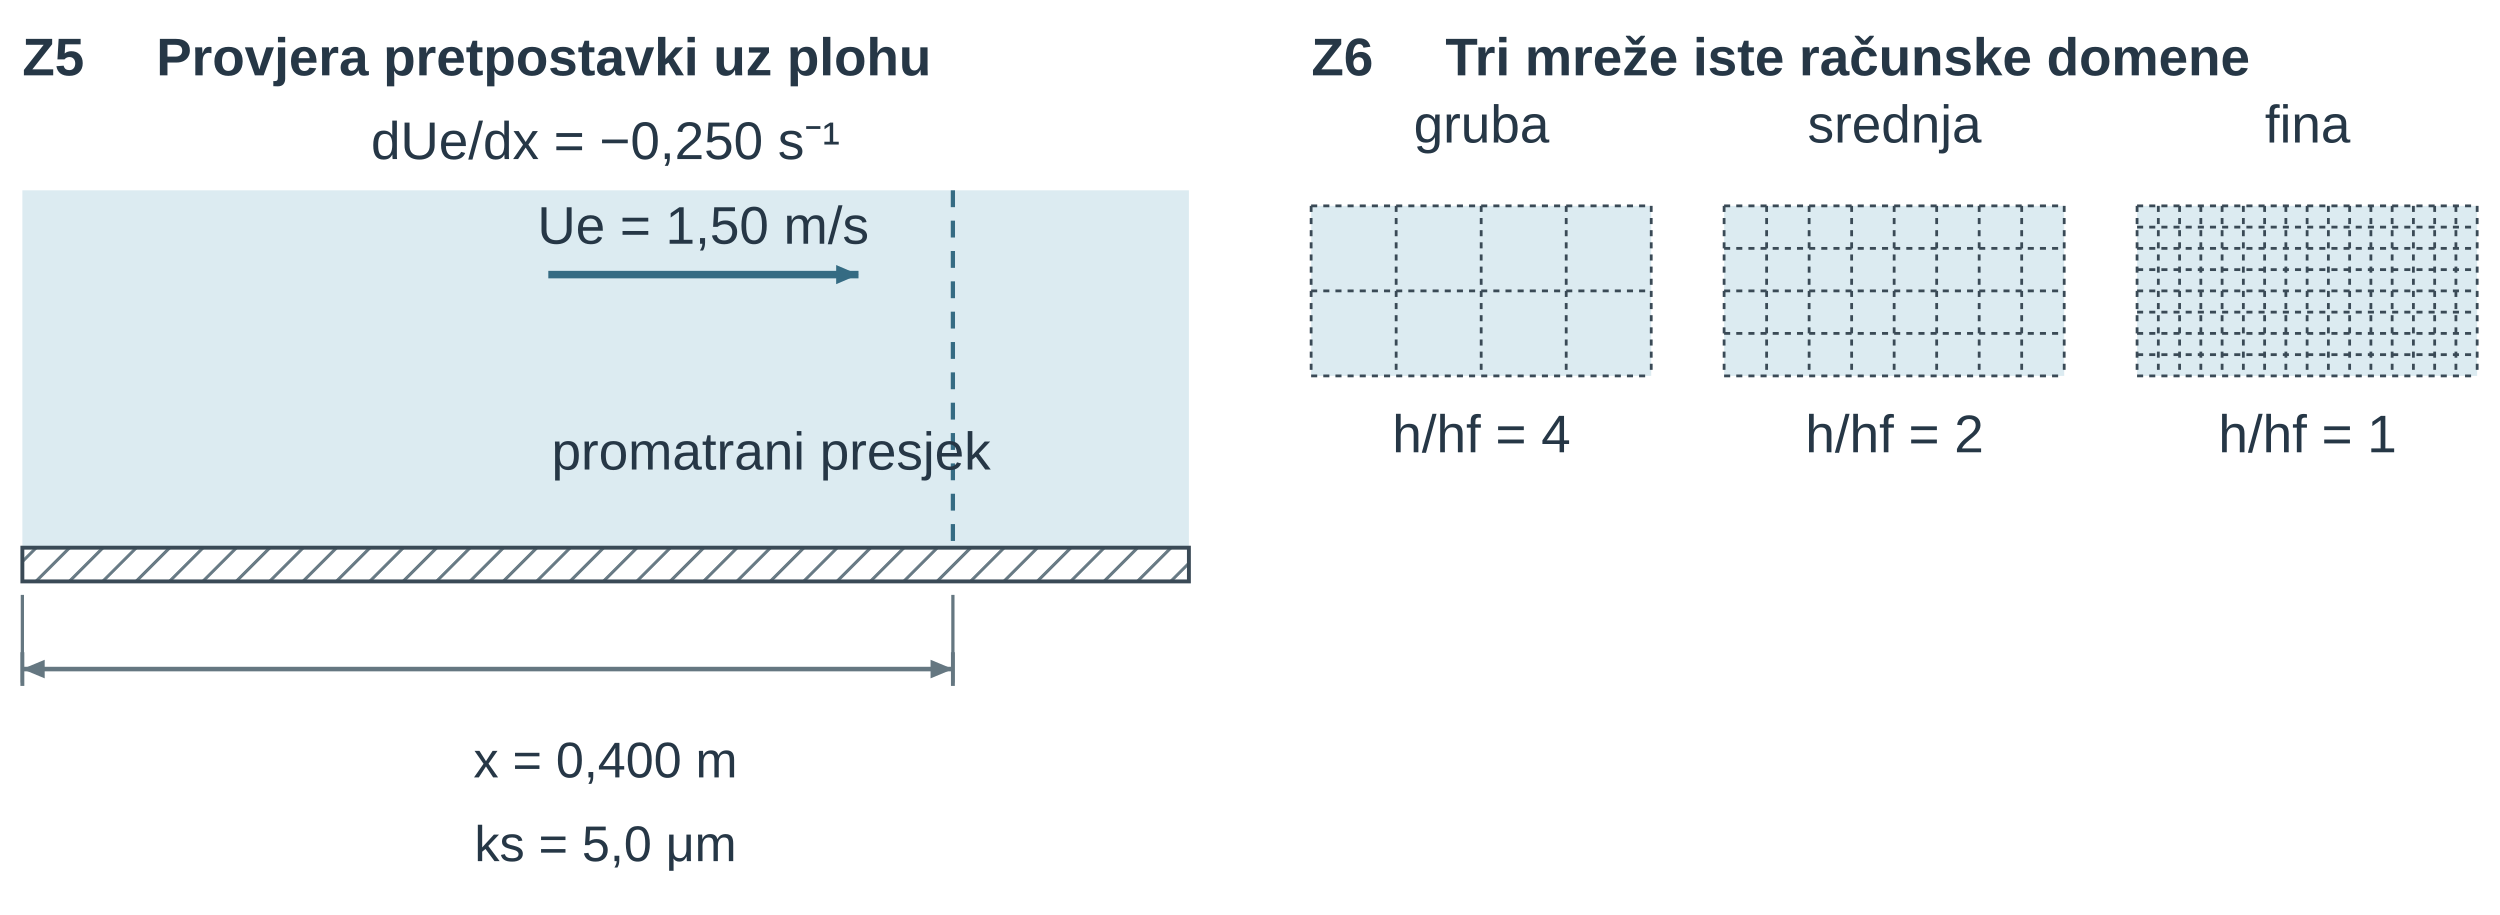
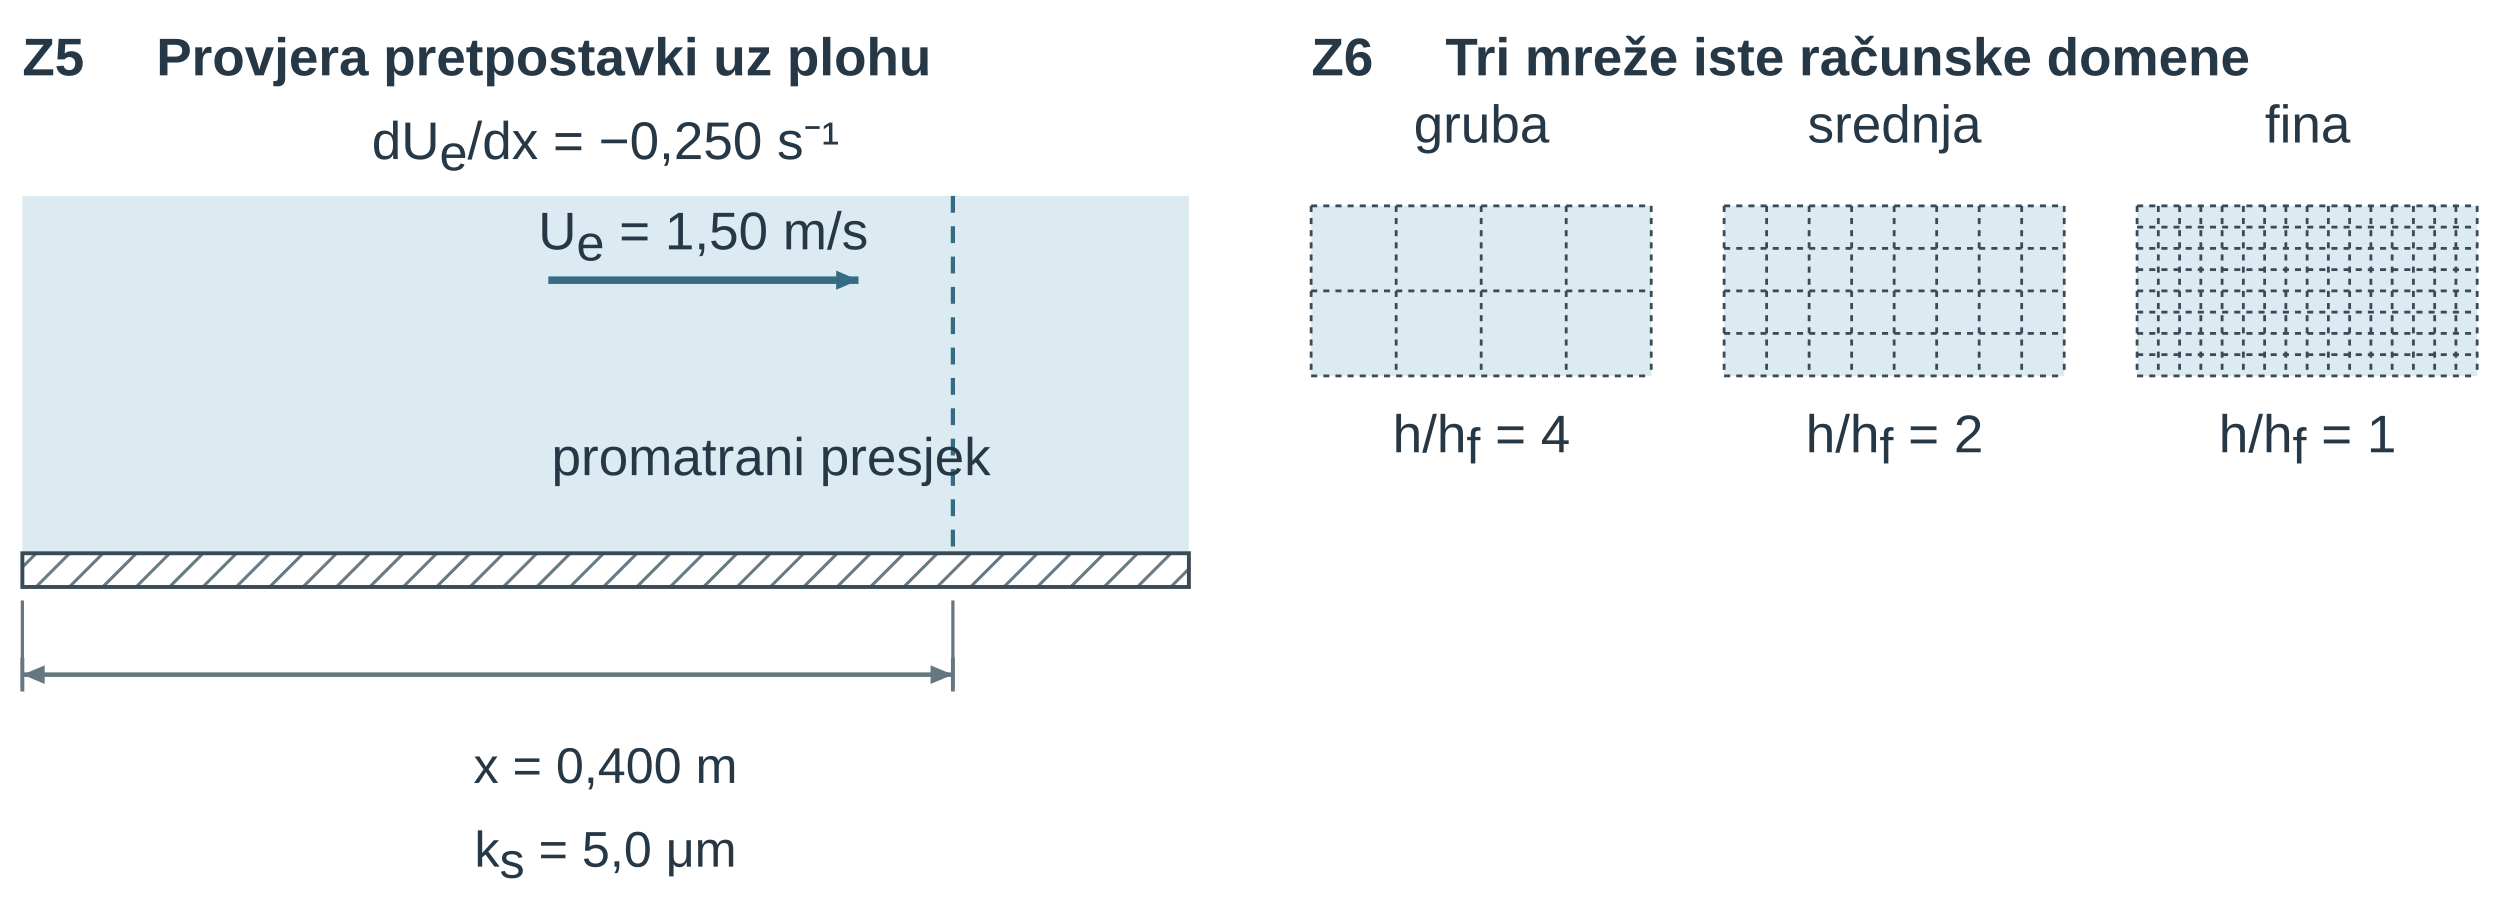
- <svg xmlns="http://www.w3.org/2000/svg" width="447.874pt" height="163.768pt" viewBox="0 0 447.874 163.768" role="img">
+ <svg xmlns="http://www.w3.org/2000/svg" width="447.874pt" height="164.768pt" viewBox="0 0 447.874 164.768" role="img">
  <defs>
    <pattern id="u12vs_hatch" width="7" height="7" patternUnits="userSpaceOnUse" patternTransform="rotate(45)">
      <line x1="0" y1="0" x2="0" y2="7" stroke="#657781" stroke-width="1.8" />
    </pattern>
    <marker id="u12vs_v" markerWidth="7" markerHeight="6" refX="7" refY="3" orient="auto">
      <path d="M0 0 L7 3 L0 6 Z" fill="#356b83" />
    </marker>
    <marker id="u12vs_dim" markerWidth="6" markerHeight="5" refX="6" refY="2.5" orient="auto-start-reverse">
      <path d="M0 0 L6 2.5 L0 5 Z" fill="#657781" />
    </marker>
    <marker id="u12vs_dimSmall" markerWidth="3" markerHeight="3" refX="3" refY="1.5" orient="auto-start-reverse">
      <path d="M0 0 L3 1.5 L0 3 Z" fill="#356b83" />
    </marker>
    <marker id="u12vs_forceMarker" markerWidth="7" markerHeight="6" refX="7" refY="3" orient="auto">
      <path d="M0 0 L7 3 L0 6 Z" fill="#356b83" />
    </marker>
    <marker id="u12vs_pressureMarker" markerWidth="7" markerHeight="6" refX="7" refY="3" orient="auto">
      <path d="M0 0 L7 3 L0 6 Z" fill="#356b83" />
    </marker>
    <marker id="u12vs_reactionMarker" markerWidth="7" markerHeight="6" refX="7" refY="3" orient="auto">
      <path d="M0 0 L7 3 L0 6 Z" fill="#356b83" />
    </marker>
    <marker id="u12vs_axisMarker" markerWidth="7" markerHeight="6" refX="7" refY="3" orient="auto">
      <path d="M0 0 L7 3 L0 6 Z" fill="#3a4a56" />
    </marker>
  </defs>
  <g font-family="Arial, Liberation Sans, sans-serif">
    <g transform="translate(4 13.5)">
      <text data-source-text="38" x="0" y="0" text-anchor="start" font-size="9.5" font-weight="600" fill="rgb(38, 55, 70)">Z5</text>
    </g>
    <g transform="translate(28 13.5)">
      <text data-source-text="39" x="0" y="0" text-anchor="start" font-size="9.5" font-weight="600" fill="rgb(38, 55, 70)">Provjera pretpostavki uz plohu</text>
    </g>
    <g transform="translate(108.469 28.5)">
-       <text data-source-text="41" x="0" y="0" text-anchor="middle" font-size="9.5" font-weight="400" fill="rgb(38, 55, 70)">dUe/dx = −0,250 s⁻¹</text>
-     </g>
-     <g transform="translate(-27.807 -383.27) scale(0.604)">
+       <text data-source-text="41" x="0" y="0" text-anchor="middle" font-size="9.5" font-weight="400" fill="rgb(38, 55, 70)">dU<tspan font-size="9" font-weight="400" font-style="normal" fill="rgb(38, 55, 70)" baseline-shift="-2">e</tspan>/dx = −0,250 s⁻¹</text>
+     </g>
+     <g transform="translate(-27.807 -382.27) scale(0.604)">
      <g transform="matrix(1 0 0 1 2.672 603)">
        <rect x="50" y="88" width="346" height="106" rx="0" fill="rgb(220, 235, 241)" stroke="none" stroke-width="1.2px" stroke-linecap="butt" stroke-linejoin="miter" stroke-dasharray="none" fill-opacity="1" stroke-opacity="1" opacity="1" marker-start="none" marker-mid="none" marker-end="none" data-source-geometry="96" />
      </g>
    </g>
-     <g transform="translate(-27.807 -383.27) scale(0.604)">
+     <g transform="translate(-27.807 -382.27) scale(0.604)">
      <g transform="matrix(1 0 0 1 2.672 603)">
        <rect x="50" y="194" width="346" height="10" rx="0" fill="url(#u12vs_hatch)" stroke="rgb(58, 74, 86)" stroke-width="1.159" stroke-linecap="butt" stroke-linejoin="miter" stroke-dasharray="none" fill-opacity="1" stroke-opacity="1" opacity="1" marker-start="none" marker-mid="none" marker-end="none" data-source-geometry="97" />
      </g>
    </g>
-     <g transform="translate(-27.807 -383.27) scale(0.604)">
+     <g transform="translate(-27.807 -382.27) scale(0.604)">
      <g transform="matrix(1 0 0 1 2.672 603)">
        <line x1="326" y1="88" x2="326" y2="194" stroke="rgb(53, 107, 131)" stroke-width="1.256" stroke-dasharray="5px, 4px" fill="rgb(58, 74, 86)" stroke-linecap="butt" stroke-linejoin="miter" fill-opacity="1" stroke-opacity="1" opacity="1" marker-start="none" marker-mid="none" marker-end="none" data-source-geometry="98" />
      </g>
    </g>
    <defs>
      <marker id="u12vs_v-print-4-99-marker-end" markerWidth="6.624" markerHeight="5.678" refX="7" refY="3" orient="auto" viewBox="0 0 7 6" markerUnits="userSpaceOnUse">
        <path d="M0 0 L7 3 L0 6 Z" fill="#356b83" />
      </marker>
    </defs>
-     <g transform="translate(-27.807 -383.27) scale(0.604)">
+     <g transform="translate(-27.807 -382.27) scale(0.604)">
      <g transform="matrix(1 0 0 1 2.672 603)">
        <path d="M206 113 L298 113" fill="none" stroke="rgb(53, 107, 131)" stroke-width="2.222" marker-end="url(#u12vs_v-print-4-99-marker-end)" stroke-linecap="butt" stroke-linejoin="miter" stroke-dasharray="none" fill-opacity="1" stroke-opacity="1" opacity="1" marker-start="none" marker-mid="none" data-source-geometry="99" />
      </g>
    </g>
-     <g transform="translate(-27.807 -383.27) scale(0.604)">
+     <g transform="translate(-27.807 -382.27) scale(0.604)">
      <g transform="matrix(1 0 0 1 2.672 603)">
        <line x1="50" y1="225" x2="50" y2="235" stroke="rgb(101, 119, 129)" stroke-width="1.159" fill="rgb(58, 74, 86)" stroke-linecap="butt" stroke-linejoin="miter" stroke-dasharray="none" fill-opacity="1" stroke-opacity="1" opacity="1" marker-start="none" marker-mid="none" marker-end="none" data-source-geometry="103" />
      </g>
    </g>
-     <g transform="translate(-27.807 -383.27) scale(0.604)">
+     <g transform="translate(-27.807 -382.27) scale(0.604)">
      <g transform="matrix(1 0 0 1 2.672 603)">
        <line x1="326" y1="225" x2="326" y2="235" stroke="rgb(101, 119, 129)" stroke-width="1.159" fill="rgb(58, 74, 86)" stroke-linecap="butt" stroke-linejoin="miter" stroke-dasharray="none" fill-opacity="1" stroke-opacity="1" opacity="1" marker-start="none" marker-mid="none" marker-end="none" data-source-geometry="104" />
      </g>
    </g>
    <defs>
      <marker id="u12vs_dim-print-4-105-marker-start" markerWidth="6.624" markerHeight="5.52" refX="6" refY="2.5" orient="auto-start-reverse" viewBox="0 0 6 5" markerUnits="userSpaceOnUse">
        <path d="M0 0 L6 2.5 L0 5 Z" fill="#657781" />
      </marker>
    </defs>
    <defs>
      <marker id="u12vs_dim-print-4-105-marker-end" markerWidth="6.624" markerHeight="5.52" refX="6" refY="2.5" orient="auto-start-reverse" viewBox="0 0 6 5" markerUnits="userSpaceOnUse">
        <path d="M0 0 L6 2.5 L0 5 Z" fill="#657781" />
      </marker>
    </defs>
-     <g transform="translate(-27.807 -383.27) scale(0.604)">
+     <g transform="translate(-27.807 -382.27) scale(0.604)">
      <g transform="matrix(1 0 0 1 2.672 603)">
        <path d="M50 230 L326 230" fill="none" stroke="rgb(101, 119, 129)" stroke-width="1.352" marker-start="url(#u12vs_dim-print-4-105-marker-start)" marker-end="url(#u12vs_dim-print-4-105-marker-end)" stroke-linecap="butt" stroke-linejoin="miter" stroke-dasharray="none" fill-opacity="1" stroke-opacity="1" opacity="1" marker-mid="none" data-source-geometry="105" />
      </g>
    </g>
-     <g transform="translate(-27.807 -383.27) scale(0.604)">
+     <g transform="translate(-27.807 -382.27) scale(0.604)">
      <g transform="matrix(1 0 0 1 2.672 603)">
        <line x1="50" y1="208" x2="50" y2="234" stroke="rgb(101, 119, 129)" stroke-width="0.966" fill="rgb(58, 74, 86)" stroke-linecap="butt" stroke-linejoin="miter" stroke-dasharray="none" fill-opacity="1" stroke-opacity="1" opacity="1" marker-start="none" marker-mid="none" marker-end="none" data-source-geometry="107" />
      </g>
    </g>
-     <g transform="translate(-27.807 -383.27) scale(0.604)">
+     <g transform="translate(-27.807 -382.27) scale(0.604)">
      <g transform="matrix(1 0 0 1 2.672 603)">
        <line x1="326" y1="208" x2="326" y2="234" stroke="rgb(101, 119, 129)" stroke-width="0.966" fill="rgb(58, 74, 86)" stroke-linecap="butt" stroke-linejoin="miter" stroke-dasharray="none" fill-opacity="1" stroke-opacity="1" opacity="1" marker-start="none" marker-mid="none" marker-end="none" data-source-geometry="108" />
      </g>
    </g>
-     <g transform="translate(125.981 43.662)">
-       <text data-source-text="40" x="0" y="0" text-anchor="middle" font-size="9.5" font-weight="400" fill="rgb(38, 55, 70)">Ue = 1,50 m/s</text>
-     </g>
-     <g transform="translate(98.807 84.121)">
+     <g transform="translate(125.981 44.662)">
+       <text data-source-text="40" x="0" y="0" text-anchor="middle" font-size="9.5" font-weight="400" fill="rgb(38, 55, 70)">U<tspan font-size="9" font-weight="400" font-style="normal" fill="rgb(38, 55, 70)" baseline-shift="-2">e</tspan> = 1,50 m/s</text>
+     </g>
+     <g transform="translate(98.807 85.121)">
      <text data-source-text="42" x="0" y="0" text-anchor="start" font-size="9.5" font-weight="400" fill="rgb(38, 55, 70)">promatrani presjek</text>
    </g>
-     <g transform="translate(108.469 139.268)">
+     <g transform="translate(108.469 140.268)">
      <text data-source-text="43" x="0" y="0" text-anchor="middle" font-size="9" font-weight="400" fill="rgb(38, 55, 70)">x = 0,400 m</text>
    </g>
-     <g transform="translate(108.469 154.268)">
-       <text data-source-text="44" x="0" y="0" text-anchor="middle" font-size="9" font-weight="400" fill="rgb(38, 55, 70)">ks = 5,0 μm</text>
+     <g transform="translate(108.469 155.268)">
+       <text data-source-text="44" x="0" y="0" text-anchor="middle" font-size="9" font-weight="400" fill="rgb(38, 55, 70)">k<tspan font-size="9" font-weight="400" font-style="normal" fill="rgb(38, 55, 70)" baseline-shift="-2">s</tspan> = 5,0 μm</text>
    </g>
    <g transform="translate(230.937 0)">
      <g transform="translate(4 13.5)">
        <text data-source-text="45" x="0" y="0" text-anchor="start" font-size="9.5" font-weight="600" fill="rgb(38, 55, 70)">Z6</text>
      </g>
      <g transform="translate(28 13.5)">
        <text data-source-text="46" x="0" y="0" text-anchor="start" font-size="9.5" font-weight="600" fill="rgb(38, 55, 70)">Tri mreže iste računske domene</text>
      </g>
      <g transform="translate(-244.478 -345.552) scale(0.544)">
        <g transform="matrix(1 0 0 1 425.672 603)">
          <rect x="31" y="100" width="112" height="56" rx="0" fill="rgb(220, 235, 241)" stroke="none" stroke-width="1.2px" stroke-linecap="butt" stroke-linejoin="miter" stroke-dasharray="none" fill-opacity="1" stroke-opacity="1" opacity="1" marker-start="none" marker-mid="none" marker-end="none" data-source-geometry="112" />
        </g>
      </g>
      <g transform="translate(-244.478 -345.552) scale(0.544)">
        <g transform="matrix(1 0 0 1 425.672 603)">
          <line x1="31.0" y1="100" x2="31.0" y2="156" stroke="rgb(58, 74, 86)" stroke-width="0.919" stroke-dasharray="2px, 2px" fill="rgb(58, 74, 86)" stroke-linecap="butt" stroke-linejoin="miter" fill-opacity="1" stroke-opacity="1" opacity="1" marker-start="none" marker-mid="none" marker-end="none" data-source-geometry="113" />
        </g>
      </g>
      <g transform="translate(-244.478 -345.552) scale(0.544)">
        <g transform="matrix(1 0 0 1 425.672 603)">
          <line x1="59.0" y1="100" x2="59.0" y2="156" stroke="rgb(58, 74, 86)" stroke-width="0.919" stroke-dasharray="2px, 2px" fill="rgb(58, 74, 86)" stroke-linecap="butt" stroke-linejoin="miter" fill-opacity="1" stroke-opacity="1" opacity="1" marker-start="none" marker-mid="none" marker-end="none" data-source-geometry="114" />
        </g>
      </g>
      <g transform="translate(-244.478 -345.552) scale(0.544)">
        <g transform="matrix(1 0 0 1 425.672 603)">
          <line x1="87.0" y1="100" x2="87.0" y2="156" stroke="rgb(58, 74, 86)" stroke-width="0.919" stroke-dasharray="2px, 2px" fill="rgb(58, 74, 86)" stroke-linecap="butt" stroke-linejoin="miter" fill-opacity="1" stroke-opacity="1" opacity="1" marker-start="none" marker-mid="none" marker-end="none" data-source-geometry="115" />
        </g>
      </g>
      <g transform="translate(-244.478 -345.552) scale(0.544)">
        <g transform="matrix(1 0 0 1 425.672 603)">
          <line x1="115.0" y1="100" x2="115.0" y2="156" stroke="rgb(58, 74, 86)" stroke-width="0.919" stroke-dasharray="2px, 2px" fill="rgb(58, 74, 86)" stroke-linecap="butt" stroke-linejoin="miter" fill-opacity="1" stroke-opacity="1" opacity="1" marker-start="none" marker-mid="none" marker-end="none" data-source-geometry="116" />
        </g>
      </g>
      <g transform="translate(-244.478 -345.552) scale(0.544)">
        <g transform="matrix(1 0 0 1 425.672 603)">
          <line x1="143.0" y1="100" x2="143.0" y2="156" stroke="rgb(58, 74, 86)" stroke-width="0.919" stroke-dasharray="2px, 2px" fill="rgb(58, 74, 86)" stroke-linecap="butt" stroke-linejoin="miter" fill-opacity="1" stroke-opacity="1" opacity="1" marker-start="none" marker-mid="none" marker-end="none" data-source-geometry="117" />
        </g>
      </g>
      <g transform="translate(-244.478 -345.552) scale(0.544)">
        <g transform="matrix(1 0 0 1 425.672 603)">
          <line x1="31" y1="100.0" x2="143" y2="100.0" stroke="rgb(58, 74, 86)" stroke-width="0.919" stroke-dasharray="2px, 2px" fill="rgb(58, 74, 86)" stroke-linecap="butt" stroke-linejoin="miter" fill-opacity="1" stroke-opacity="1" opacity="1" marker-start="none" marker-mid="none" marker-end="none" data-source-geometry="118" />
        </g>
      </g>
      <g transform="translate(-244.478 -345.552) scale(0.544)">
        <g transform="matrix(1 0 0 1 425.672 603)">
          <line x1="31" y1="128.0" x2="143" y2="128.0" stroke="rgb(58, 74, 86)" stroke-width="0.919" stroke-dasharray="2px, 2px" fill="rgb(58, 74, 86)" stroke-linecap="butt" stroke-linejoin="miter" fill-opacity="1" stroke-opacity="1" opacity="1" marker-start="none" marker-mid="none" marker-end="none" data-source-geometry="119" />
        </g>
      </g>
      <g transform="translate(-244.478 -345.552) scale(0.544)">
        <g transform="matrix(1 0 0 1 425.672 603)">
          <line x1="31" y1="156.0" x2="143" y2="156.0" stroke="rgb(58, 74, 86)" stroke-width="0.919" stroke-dasharray="2px, 2px" fill="rgb(58, 74, 86)" stroke-linecap="butt" stroke-linejoin="miter" fill-opacity="1" stroke-opacity="1" opacity="1" marker-start="none" marker-mid="none" marker-end="none" data-source-geometry="120" />
        </g>
      </g>
      <g transform="translate(-244.478 -345.552) scale(0.544)">
        <g transform="matrix(1 0 0 1 425.672 603)">
          <rect x="167" y="100" width="112" height="56" rx="0" fill="rgb(220, 235, 241)" stroke="none" stroke-width="1.2px" stroke-linecap="butt" stroke-linejoin="miter" stroke-dasharray="none" fill-opacity="1" stroke-opacity="1" opacity="1" marker-start="none" marker-mid="none" marker-end="none" data-source-geometry="123" />
        </g>
      </g>
      <g transform="translate(-244.478 -345.552) scale(0.544)">
        <g transform="matrix(1 0 0 1 425.672 603)">
          <line x1="167.0" y1="100" x2="167.0" y2="156" stroke="rgb(58, 74, 86)" stroke-width="0.919" stroke-dasharray="2px, 2px" fill="rgb(58, 74, 86)" stroke-linecap="butt" stroke-linejoin="miter" fill-opacity="1" stroke-opacity="1" opacity="1" marker-start="none" marker-mid="none" marker-end="none" data-source-geometry="124" />
        </g>
      </g>
      <g transform="translate(-244.478 -345.552) scale(0.544)">
        <g transform="matrix(1 0 0 1 425.672 603)">
          <line x1="181.0" y1="100" x2="181.0" y2="156" stroke="rgb(58, 74, 86)" stroke-width="0.919" stroke-dasharray="2px, 2px" fill="rgb(58, 74, 86)" stroke-linecap="butt" stroke-linejoin="miter" fill-opacity="1" stroke-opacity="1" opacity="1" marker-start="none" marker-mid="none" marker-end="none" data-source-geometry="125" />
        </g>
      </g>
      <g transform="translate(-244.478 -345.552) scale(0.544)">
        <g transform="matrix(1 0 0 1 425.672 603)">
          <line x1="195.0" y1="100" x2="195.0" y2="156" stroke="rgb(58, 74, 86)" stroke-width="0.919" stroke-dasharray="2px, 2px" fill="rgb(58, 74, 86)" stroke-linecap="butt" stroke-linejoin="miter" fill-opacity="1" stroke-opacity="1" opacity="1" marker-start="none" marker-mid="none" marker-end="none" data-source-geometry="126" />
        </g>
      </g>
      <g transform="translate(-244.478 -345.552) scale(0.544)">
        <g transform="matrix(1 0 0 1 425.672 603)">
          <line x1="209.0" y1="100" x2="209.0" y2="156" stroke="rgb(58, 74, 86)" stroke-width="0.919" stroke-dasharray="2px, 2px" fill="rgb(58, 74, 86)" stroke-linecap="butt" stroke-linejoin="miter" fill-opacity="1" stroke-opacity="1" opacity="1" marker-start="none" marker-mid="none" marker-end="none" data-source-geometry="127" />
        </g>
      </g>
      <g transform="translate(-244.478 -345.552) scale(0.544)">
        <g transform="matrix(1 0 0 1 425.672 603)">
          <line x1="223.0" y1="100" x2="223.0" y2="156" stroke="rgb(58, 74, 86)" stroke-width="0.919" stroke-dasharray="2px, 2px" fill="rgb(58, 74, 86)" stroke-linecap="butt" stroke-linejoin="miter" fill-opacity="1" stroke-opacity="1" opacity="1" marker-start="none" marker-mid="none" marker-end="none" data-source-geometry="128" />
        </g>
      </g>
      <g transform="translate(-244.478 -345.552) scale(0.544)">
        <g transform="matrix(1 0 0 1 425.672 603)">
          <line x1="237.0" y1="100" x2="237.0" y2="156" stroke="rgb(58, 74, 86)" stroke-width="0.919" stroke-dasharray="2px, 2px" fill="rgb(58, 74, 86)" stroke-linecap="butt" stroke-linejoin="miter" fill-opacity="1" stroke-opacity="1" opacity="1" marker-start="none" marker-mid="none" marker-end="none" data-source-geometry="129" />
        </g>
      </g>
      <g transform="translate(-244.478 -345.552) scale(0.544)">
        <g transform="matrix(1 0 0 1 425.672 603)">
          <line x1="251.0" y1="100" x2="251.0" y2="156" stroke="rgb(58, 74, 86)" stroke-width="0.919" stroke-dasharray="2px, 2px" fill="rgb(58, 74, 86)" stroke-linecap="butt" stroke-linejoin="miter" fill-opacity="1" stroke-opacity="1" opacity="1" marker-start="none" marker-mid="none" marker-end="none" data-source-geometry="130" />
        </g>
      </g>
      <g transform="translate(-244.478 -345.552) scale(0.544)">
        <g transform="matrix(1 0 0 1 425.672 603)">
          <line x1="265.0" y1="100" x2="265.0" y2="156" stroke="rgb(58, 74, 86)" stroke-width="0.919" stroke-dasharray="2px, 2px" fill="rgb(58, 74, 86)" stroke-linecap="butt" stroke-linejoin="miter" fill-opacity="1" stroke-opacity="1" opacity="1" marker-start="none" marker-mid="none" marker-end="none" data-source-geometry="131" />
        </g>
      </g>
      <g transform="translate(-244.478 -345.552) scale(0.544)">
        <g transform="matrix(1 0 0 1 425.672 603)">
          <line x1="279.0" y1="100" x2="279.0" y2="156" stroke="rgb(58, 74, 86)" stroke-width="0.919" stroke-dasharray="2px, 2px" fill="rgb(58, 74, 86)" stroke-linecap="butt" stroke-linejoin="miter" fill-opacity="1" stroke-opacity="1" opacity="1" marker-start="none" marker-mid="none" marker-end="none" data-source-geometry="132" />
        </g>
      </g>
      <g transform="translate(-244.478 -345.552) scale(0.544)">
        <g transform="matrix(1 0 0 1 425.672 603)">
          <line x1="167" y1="100.0" x2="279" y2="100.0" stroke="rgb(58, 74, 86)" stroke-width="0.919" stroke-dasharray="2px, 2px" fill="rgb(58, 74, 86)" stroke-linecap="butt" stroke-linejoin="miter" fill-opacity="1" stroke-opacity="1" opacity="1" marker-start="none" marker-mid="none" marker-end="none" data-source-geometry="133" />
        </g>
      </g>
      <g transform="translate(-244.478 -345.552) scale(0.544)">
        <g transform="matrix(1 0 0 1 425.672 603)">
          <line x1="167" y1="114.0" x2="279" y2="114.0" stroke="rgb(58, 74, 86)" stroke-width="0.919" stroke-dasharray="2px, 2px" fill="rgb(58, 74, 86)" stroke-linecap="butt" stroke-linejoin="miter" fill-opacity="1" stroke-opacity="1" opacity="1" marker-start="none" marker-mid="none" marker-end="none" data-source-geometry="134" />
        </g>
      </g>
      <g transform="translate(-244.478 -345.552) scale(0.544)">
        <g transform="matrix(1 0 0 1 425.672 603)">
          <line x1="167" y1="128.0" x2="279" y2="128.0" stroke="rgb(58, 74, 86)" stroke-width="0.919" stroke-dasharray="2px, 2px" fill="rgb(58, 74, 86)" stroke-linecap="butt" stroke-linejoin="miter" fill-opacity="1" stroke-opacity="1" opacity="1" marker-start="none" marker-mid="none" marker-end="none" data-source-geometry="135" />
        </g>
      </g>
      <g transform="translate(-244.478 -345.552) scale(0.544)">
        <g transform="matrix(1 0 0 1 425.672 603)">
          <line x1="167" y1="142.0" x2="279" y2="142.0" stroke="rgb(58, 74, 86)" stroke-width="0.919" stroke-dasharray="2px, 2px" fill="rgb(58, 74, 86)" stroke-linecap="butt" stroke-linejoin="miter" fill-opacity="1" stroke-opacity="1" opacity="1" marker-start="none" marker-mid="none" marker-end="none" data-source-geometry="136" />
        </g>
      </g>
      <g transform="translate(-244.478 -345.552) scale(0.544)">
        <g transform="matrix(1 0 0 1 425.672 603)">
          <line x1="167" y1="156.0" x2="279" y2="156.0" stroke="rgb(58, 74, 86)" stroke-width="0.919" stroke-dasharray="2px, 2px" fill="rgb(58, 74, 86)" stroke-linecap="butt" stroke-linejoin="miter" fill-opacity="1" stroke-opacity="1" opacity="1" marker-start="none" marker-mid="none" marker-end="none" data-source-geometry="137" />
        </g>
      </g>
      <g transform="translate(-244.478 -345.552) scale(0.544)">
        <g transform="matrix(1 0 0 1 425.672 603)">
          <rect x="303" y="100" width="112" height="56" rx="0" fill="rgb(220, 235, 241)" stroke="none" stroke-width="1.2px" stroke-linecap="butt" stroke-linejoin="miter" stroke-dasharray="none" fill-opacity="1" stroke-opacity="1" opacity="1" marker-start="none" marker-mid="none" marker-end="none" data-source-geometry="140" />
        </g>
      </g>
      <g transform="translate(-244.478 -345.552) scale(0.544)">
        <g transform="matrix(1 0 0 1 425.672 603)">
          <line x1="303.0" y1="100" x2="303.0" y2="156" stroke="rgb(58, 74, 86)" stroke-width="0.919" stroke-dasharray="2px, 2px" fill="rgb(58, 74, 86)" stroke-linecap="butt" stroke-linejoin="miter" fill-opacity="1" stroke-opacity="1" opacity="1" marker-start="none" marker-mid="none" marker-end="none" data-source-geometry="141" />
        </g>
      </g>
      <g transform="translate(-244.478 -345.552) scale(0.544)">
        <g transform="matrix(1 0 0 1 425.672 603)">
          <line x1="310.0" y1="100" x2="310.0" y2="156" stroke="rgb(58, 74, 86)" stroke-width="0.919" stroke-dasharray="2px, 2px" fill="rgb(58, 74, 86)" stroke-linecap="butt" stroke-linejoin="miter" fill-opacity="1" stroke-opacity="1" opacity="1" marker-start="none" marker-mid="none" marker-end="none" data-source-geometry="142" />
        </g>
      </g>
      <g transform="translate(-244.478 -345.552) scale(0.544)">
        <g transform="matrix(1 0 0 1 425.672 603)">
          <line x1="317.0" y1="100" x2="317.0" y2="156" stroke="rgb(58, 74, 86)" stroke-width="0.919" stroke-dasharray="2px, 2px" fill="rgb(58, 74, 86)" stroke-linecap="butt" stroke-linejoin="miter" fill-opacity="1" stroke-opacity="1" opacity="1" marker-start="none" marker-mid="none" marker-end="none" data-source-geometry="143" />
        </g>
      </g>
      <g transform="translate(-244.478 -345.552) scale(0.544)">
        <g transform="matrix(1 0 0 1 425.672 603)">
          <line x1="324.0" y1="100" x2="324.0" y2="156" stroke="rgb(58, 74, 86)" stroke-width="0.919" stroke-dasharray="2px, 2px" fill="rgb(58, 74, 86)" stroke-linecap="butt" stroke-linejoin="miter" fill-opacity="1" stroke-opacity="1" opacity="1" marker-start="none" marker-mid="none" marker-end="none" data-source-geometry="144" />
        </g>
      </g>
      <g transform="translate(-244.478 -345.552) scale(0.544)">
        <g transform="matrix(1 0 0 1 425.672 603)">
          <line x1="331.0" y1="100" x2="331.0" y2="156" stroke="rgb(58, 74, 86)" stroke-width="0.919" stroke-dasharray="2px, 2px" fill="rgb(58, 74, 86)" stroke-linecap="butt" stroke-linejoin="miter" fill-opacity="1" stroke-opacity="1" opacity="1" marker-start="none" marker-mid="none" marker-end="none" data-source-geometry="145" />
        </g>
      </g>
      <g transform="translate(-244.478 -345.552) scale(0.544)">
        <g transform="matrix(1 0 0 1 425.672 603)">
          <line x1="338.0" y1="100" x2="338.0" y2="156" stroke="rgb(58, 74, 86)" stroke-width="0.919" stroke-dasharray="2px, 2px" fill="rgb(58, 74, 86)" stroke-linecap="butt" stroke-linejoin="miter" fill-opacity="1" stroke-opacity="1" opacity="1" marker-start="none" marker-mid="none" marker-end="none" data-source-geometry="146" />
        </g>
      </g>
      <g transform="translate(-244.478 -345.552) scale(0.544)">
        <g transform="matrix(1 0 0 1 425.672 603)">
          <line x1="345.0" y1="100" x2="345.0" y2="156" stroke="rgb(58, 74, 86)" stroke-width="0.919" stroke-dasharray="2px, 2px" fill="rgb(58, 74, 86)" stroke-linecap="butt" stroke-linejoin="miter" fill-opacity="1" stroke-opacity="1" opacity="1" marker-start="none" marker-mid="none" marker-end="none" data-source-geometry="147" />
        </g>
      </g>
      <g transform="translate(-244.478 -345.552) scale(0.544)">
        <g transform="matrix(1 0 0 1 425.672 603)">
          <line x1="352.0" y1="100" x2="352.0" y2="156" stroke="rgb(58, 74, 86)" stroke-width="0.919" stroke-dasharray="2px, 2px" fill="rgb(58, 74, 86)" stroke-linecap="butt" stroke-linejoin="miter" fill-opacity="1" stroke-opacity="1" opacity="1" marker-start="none" marker-mid="none" marker-end="none" data-source-geometry="148" />
        </g>
      </g>
      <g transform="translate(-244.478 -345.552) scale(0.544)">
        <g transform="matrix(1 0 0 1 425.672 603)">
          <line x1="359.0" y1="100" x2="359.0" y2="156" stroke="rgb(58, 74, 86)" stroke-width="0.919" stroke-dasharray="2px, 2px" fill="rgb(58, 74, 86)" stroke-linecap="butt" stroke-linejoin="miter" fill-opacity="1" stroke-opacity="1" opacity="1" marker-start="none" marker-mid="none" marker-end="none" data-source-geometry="149" />
        </g>
      </g>
      <g transform="translate(-244.478 -345.552) scale(0.544)">
        <g transform="matrix(1 0 0 1 425.672 603)">
          <line x1="366.0" y1="100" x2="366.0" y2="156" stroke="rgb(58, 74, 86)" stroke-width="0.919" stroke-dasharray="2px, 2px" fill="rgb(58, 74, 86)" stroke-linecap="butt" stroke-linejoin="miter" fill-opacity="1" stroke-opacity="1" opacity="1" marker-start="none" marker-mid="none" marker-end="none" data-source-geometry="150" />
        </g>
      </g>
      <g transform="translate(-244.478 -345.552) scale(0.544)">
        <g transform="matrix(1 0 0 1 425.672 603)">
          <line x1="373.0" y1="100" x2="373.0" y2="156" stroke="rgb(58, 74, 86)" stroke-width="0.919" stroke-dasharray="2px, 2px" fill="rgb(58, 74, 86)" stroke-linecap="butt" stroke-linejoin="miter" fill-opacity="1" stroke-opacity="1" opacity="1" marker-start="none" marker-mid="none" marker-end="none" data-source-geometry="151" />
        </g>
      </g>
      <g transform="translate(-244.478 -345.552) scale(0.544)">
        <g transform="matrix(1 0 0 1 425.672 603)">
          <line x1="380.0" y1="100" x2="380.0" y2="156" stroke="rgb(58, 74, 86)" stroke-width="0.919" stroke-dasharray="2px, 2px" fill="rgb(58, 74, 86)" stroke-linecap="butt" stroke-linejoin="miter" fill-opacity="1" stroke-opacity="1" opacity="1" marker-start="none" marker-mid="none" marker-end="none" data-source-geometry="152" />
        </g>
      </g>
      <g transform="translate(-244.478 -345.552) scale(0.544)">
        <g transform="matrix(1 0 0 1 425.672 603)">
          <line x1="387.0" y1="100" x2="387.0" y2="156" stroke="rgb(58, 74, 86)" stroke-width="0.919" stroke-dasharray="2px, 2px" fill="rgb(58, 74, 86)" stroke-linecap="butt" stroke-linejoin="miter" fill-opacity="1" stroke-opacity="1" opacity="1" marker-start="none" marker-mid="none" marker-end="none" data-source-geometry="153" />
        </g>
      </g>
      <g transform="translate(-244.478 -345.552) scale(0.544)">
        <g transform="matrix(1 0 0 1 425.672 603)">
          <line x1="394.0" y1="100" x2="394.0" y2="156" stroke="rgb(58, 74, 86)" stroke-width="0.919" stroke-dasharray="2px, 2px" fill="rgb(58, 74, 86)" stroke-linecap="butt" stroke-linejoin="miter" fill-opacity="1" stroke-opacity="1" opacity="1" marker-start="none" marker-mid="none" marker-end="none" data-source-geometry="154" />
        </g>
      </g>
      <g transform="translate(-244.478 -345.552) scale(0.544)">
        <g transform="matrix(1 0 0 1 425.672 603)">
          <line x1="401.0" y1="100" x2="401.0" y2="156" stroke="rgb(58, 74, 86)" stroke-width="0.919" stroke-dasharray="2px, 2px" fill="rgb(58, 74, 86)" stroke-linecap="butt" stroke-linejoin="miter" fill-opacity="1" stroke-opacity="1" opacity="1" marker-start="none" marker-mid="none" marker-end="none" data-source-geometry="155" />
        </g>
      </g>
      <g transform="translate(-244.478 -345.552) scale(0.544)">
        <g transform="matrix(1 0 0 1 425.672 603)">
          <line x1="408.0" y1="100" x2="408.0" y2="156" stroke="rgb(58, 74, 86)" stroke-width="0.919" stroke-dasharray="2px, 2px" fill="rgb(58, 74, 86)" stroke-linecap="butt" stroke-linejoin="miter" fill-opacity="1" stroke-opacity="1" opacity="1" marker-start="none" marker-mid="none" marker-end="none" data-source-geometry="156" />
        </g>
      </g>
      <g transform="translate(-244.478 -345.552) scale(0.544)">
        <g transform="matrix(1 0 0 1 425.672 603)">
          <line x1="415.0" y1="100" x2="415.0" y2="156" stroke="rgb(58, 74, 86)" stroke-width="0.919" stroke-dasharray="2px, 2px" fill="rgb(58, 74, 86)" stroke-linecap="butt" stroke-linejoin="miter" fill-opacity="1" stroke-opacity="1" opacity="1" marker-start="none" marker-mid="none" marker-end="none" data-source-geometry="157" />
        </g>
      </g>
      <g transform="translate(-244.478 -345.552) scale(0.544)">
        <g transform="matrix(1 0 0 1 425.672 603)">
          <line x1="303" y1="100.0" x2="415" y2="100.0" stroke="rgb(58, 74, 86)" stroke-width="0.919" stroke-dasharray="2px, 2px" fill="rgb(58, 74, 86)" stroke-linecap="butt" stroke-linejoin="miter" fill-opacity="1" stroke-opacity="1" opacity="1" marker-start="none" marker-mid="none" marker-end="none" data-source-geometry="158" />
        </g>
      </g>
      <g transform="translate(-244.478 -345.552) scale(0.544)">
        <g transform="matrix(1 0 0 1 425.672 603)">
          <line x1="303" y1="107.0" x2="415" y2="107.0" stroke="rgb(58, 74, 86)" stroke-width="0.919" stroke-dasharray="2px, 2px" fill="rgb(58, 74, 86)" stroke-linecap="butt" stroke-linejoin="miter" fill-opacity="1" stroke-opacity="1" opacity="1" marker-start="none" marker-mid="none" marker-end="none" data-source-geometry="159" />
        </g>
      </g>
      <g transform="translate(-244.478 -345.552) scale(0.544)">
        <g transform="matrix(1 0 0 1 425.672 603)">
          <line x1="303" y1="114.0" x2="415" y2="114.0" stroke="rgb(58, 74, 86)" stroke-width="0.919" stroke-dasharray="2px, 2px" fill="rgb(58, 74, 86)" stroke-linecap="butt" stroke-linejoin="miter" fill-opacity="1" stroke-opacity="1" opacity="1" marker-start="none" marker-mid="none" marker-end="none" data-source-geometry="160" />
        </g>
      </g>
      <g transform="translate(-244.478 -345.552) scale(0.544)">
        <g transform="matrix(1 0 0 1 425.672 603)">
          <line x1="303" y1="121.0" x2="415" y2="121.0" stroke="rgb(58, 74, 86)" stroke-width="0.919" stroke-dasharray="2px, 2px" fill="rgb(58, 74, 86)" stroke-linecap="butt" stroke-linejoin="miter" fill-opacity="1" stroke-opacity="1" opacity="1" marker-start="none" marker-mid="none" marker-end="none" data-source-geometry="161" />
        </g>
      </g>
      <g transform="translate(-244.478 -345.552) scale(0.544)">
        <g transform="matrix(1 0 0 1 425.672 603)">
          <line x1="303" y1="128.0" x2="415" y2="128.0" stroke="rgb(58, 74, 86)" stroke-width="0.919" stroke-dasharray="2px, 2px" fill="rgb(58, 74, 86)" stroke-linecap="butt" stroke-linejoin="miter" fill-opacity="1" stroke-opacity="1" opacity="1" marker-start="none" marker-mid="none" marker-end="none" data-source-geometry="162" />
        </g>
      </g>
      <g transform="translate(-244.478 -345.552) scale(0.544)">
        <g transform="matrix(1 0 0 1 425.672 603)">
          <line x1="303" y1="135.0" x2="415" y2="135.0" stroke="rgb(58, 74, 86)" stroke-width="0.919" stroke-dasharray="2px, 2px" fill="rgb(58, 74, 86)" stroke-linecap="butt" stroke-linejoin="miter" fill-opacity="1" stroke-opacity="1" opacity="1" marker-start="none" marker-mid="none" marker-end="none" data-source-geometry="163" />
        </g>
      </g>
      <g transform="translate(-244.478 -345.552) scale(0.544)">
        <g transform="matrix(1 0 0 1 425.672 603)">
          <line x1="303" y1="142.0" x2="415" y2="142.0" stroke="rgb(58, 74, 86)" stroke-width="0.919" stroke-dasharray="2px, 2px" fill="rgb(58, 74, 86)" stroke-linecap="butt" stroke-linejoin="miter" fill-opacity="1" stroke-opacity="1" opacity="1" marker-start="none" marker-mid="none" marker-end="none" data-source-geometry="164" />
        </g>
      </g>
      <g transform="translate(-244.478 -345.552) scale(0.544)">
        <g transform="matrix(1 0 0 1 425.672 603)">
          <line x1="303" y1="149.0" x2="415" y2="149.0" stroke="rgb(58, 74, 86)" stroke-width="0.919" stroke-dasharray="2px, 2px" fill="rgb(58, 74, 86)" stroke-linecap="butt" stroke-linejoin="miter" fill-opacity="1" stroke-opacity="1" opacity="1" marker-start="none" marker-mid="none" marker-end="none" data-source-geometry="165" />
        </g>
      </g>
      <g transform="translate(-244.478 -345.552) scale(0.544)">
        <g transform="matrix(1 0 0 1 425.672 603)">
          <line x1="303" y1="156.0" x2="415" y2="156.0" stroke="rgb(58, 74, 86)" stroke-width="0.919" stroke-dasharray="2px, 2px" fill="rgb(58, 74, 86)" stroke-linecap="butt" stroke-linejoin="miter" fill-opacity="1" stroke-opacity="1" opacity="1" marker-start="none" marker-mid="none" marker-end="none" data-source-geometry="166" />
        </g>
      </g>
      <g transform="translate(34.47 25.529)">
        <text data-source-text="47" x="0" y="0" text-anchor="middle" font-size="9.5" font-weight="400" fill="rgb(38, 55, 70)">gruba</text>
      </g>
      <g transform="translate(108.469 25.529)">
        <text data-source-text="49" x="0" y="0" text-anchor="middle" font-size="9.5" font-weight="400" fill="rgb(38, 55, 70)">srednja</text>
      </g>
      <g transform="translate(182.467 25.529)">
        <text data-source-text="51" x="0" y="0" text-anchor="middle" font-size="9.5" font-weight="400" fill="rgb(38, 55, 70)">fina</text>
      </g>
      <g transform="translate(34.47 81.028)">
-         <text data-source-text="48" x="0" y="0" text-anchor="middle" font-size="9.5" font-weight="400" fill="rgb(38, 55, 70)">h/hf = 4</text>
+         <text data-source-text="48" x="0" y="0" text-anchor="middle" font-size="9.5" font-weight="400" fill="rgb(38, 55, 70)">h/h<tspan font-size="9" font-weight="400" font-style="normal" fill="rgb(38, 55, 70)" baseline-shift="-2">f</tspan> = 4</text>
      </g>
      <g transform="translate(108.469 81.028)">
-         <text data-source-text="50" x="0" y="0" text-anchor="middle" font-size="9.5" font-weight="400" fill="rgb(38, 55, 70)">h/hf = 2</text>
+         <text data-source-text="50" x="0" y="0" text-anchor="middle" font-size="9.5" font-weight="400" fill="rgb(38, 55, 70)">h/h<tspan font-size="9" font-weight="400" font-style="normal" fill="rgb(38, 55, 70)" baseline-shift="-2">f</tspan> = 2</text>
      </g>
      <g transform="translate(182.467 81.028)">
-         <text data-source-text="52" x="0" y="0" text-anchor="middle" font-size="9.5" font-weight="400" fill="rgb(38, 55, 70)">h/hf = 1</text>
+         <text data-source-text="52" x="0" y="0" text-anchor="middle" font-size="9.5" font-weight="400" fill="rgb(38, 55, 70)">h/h<tspan font-size="9" font-weight="400" font-style="normal" fill="rgb(38, 55, 70)" baseline-shift="-2">f</tspan> = 1</text>
      </g>
    </g>
  </g>
</svg>
